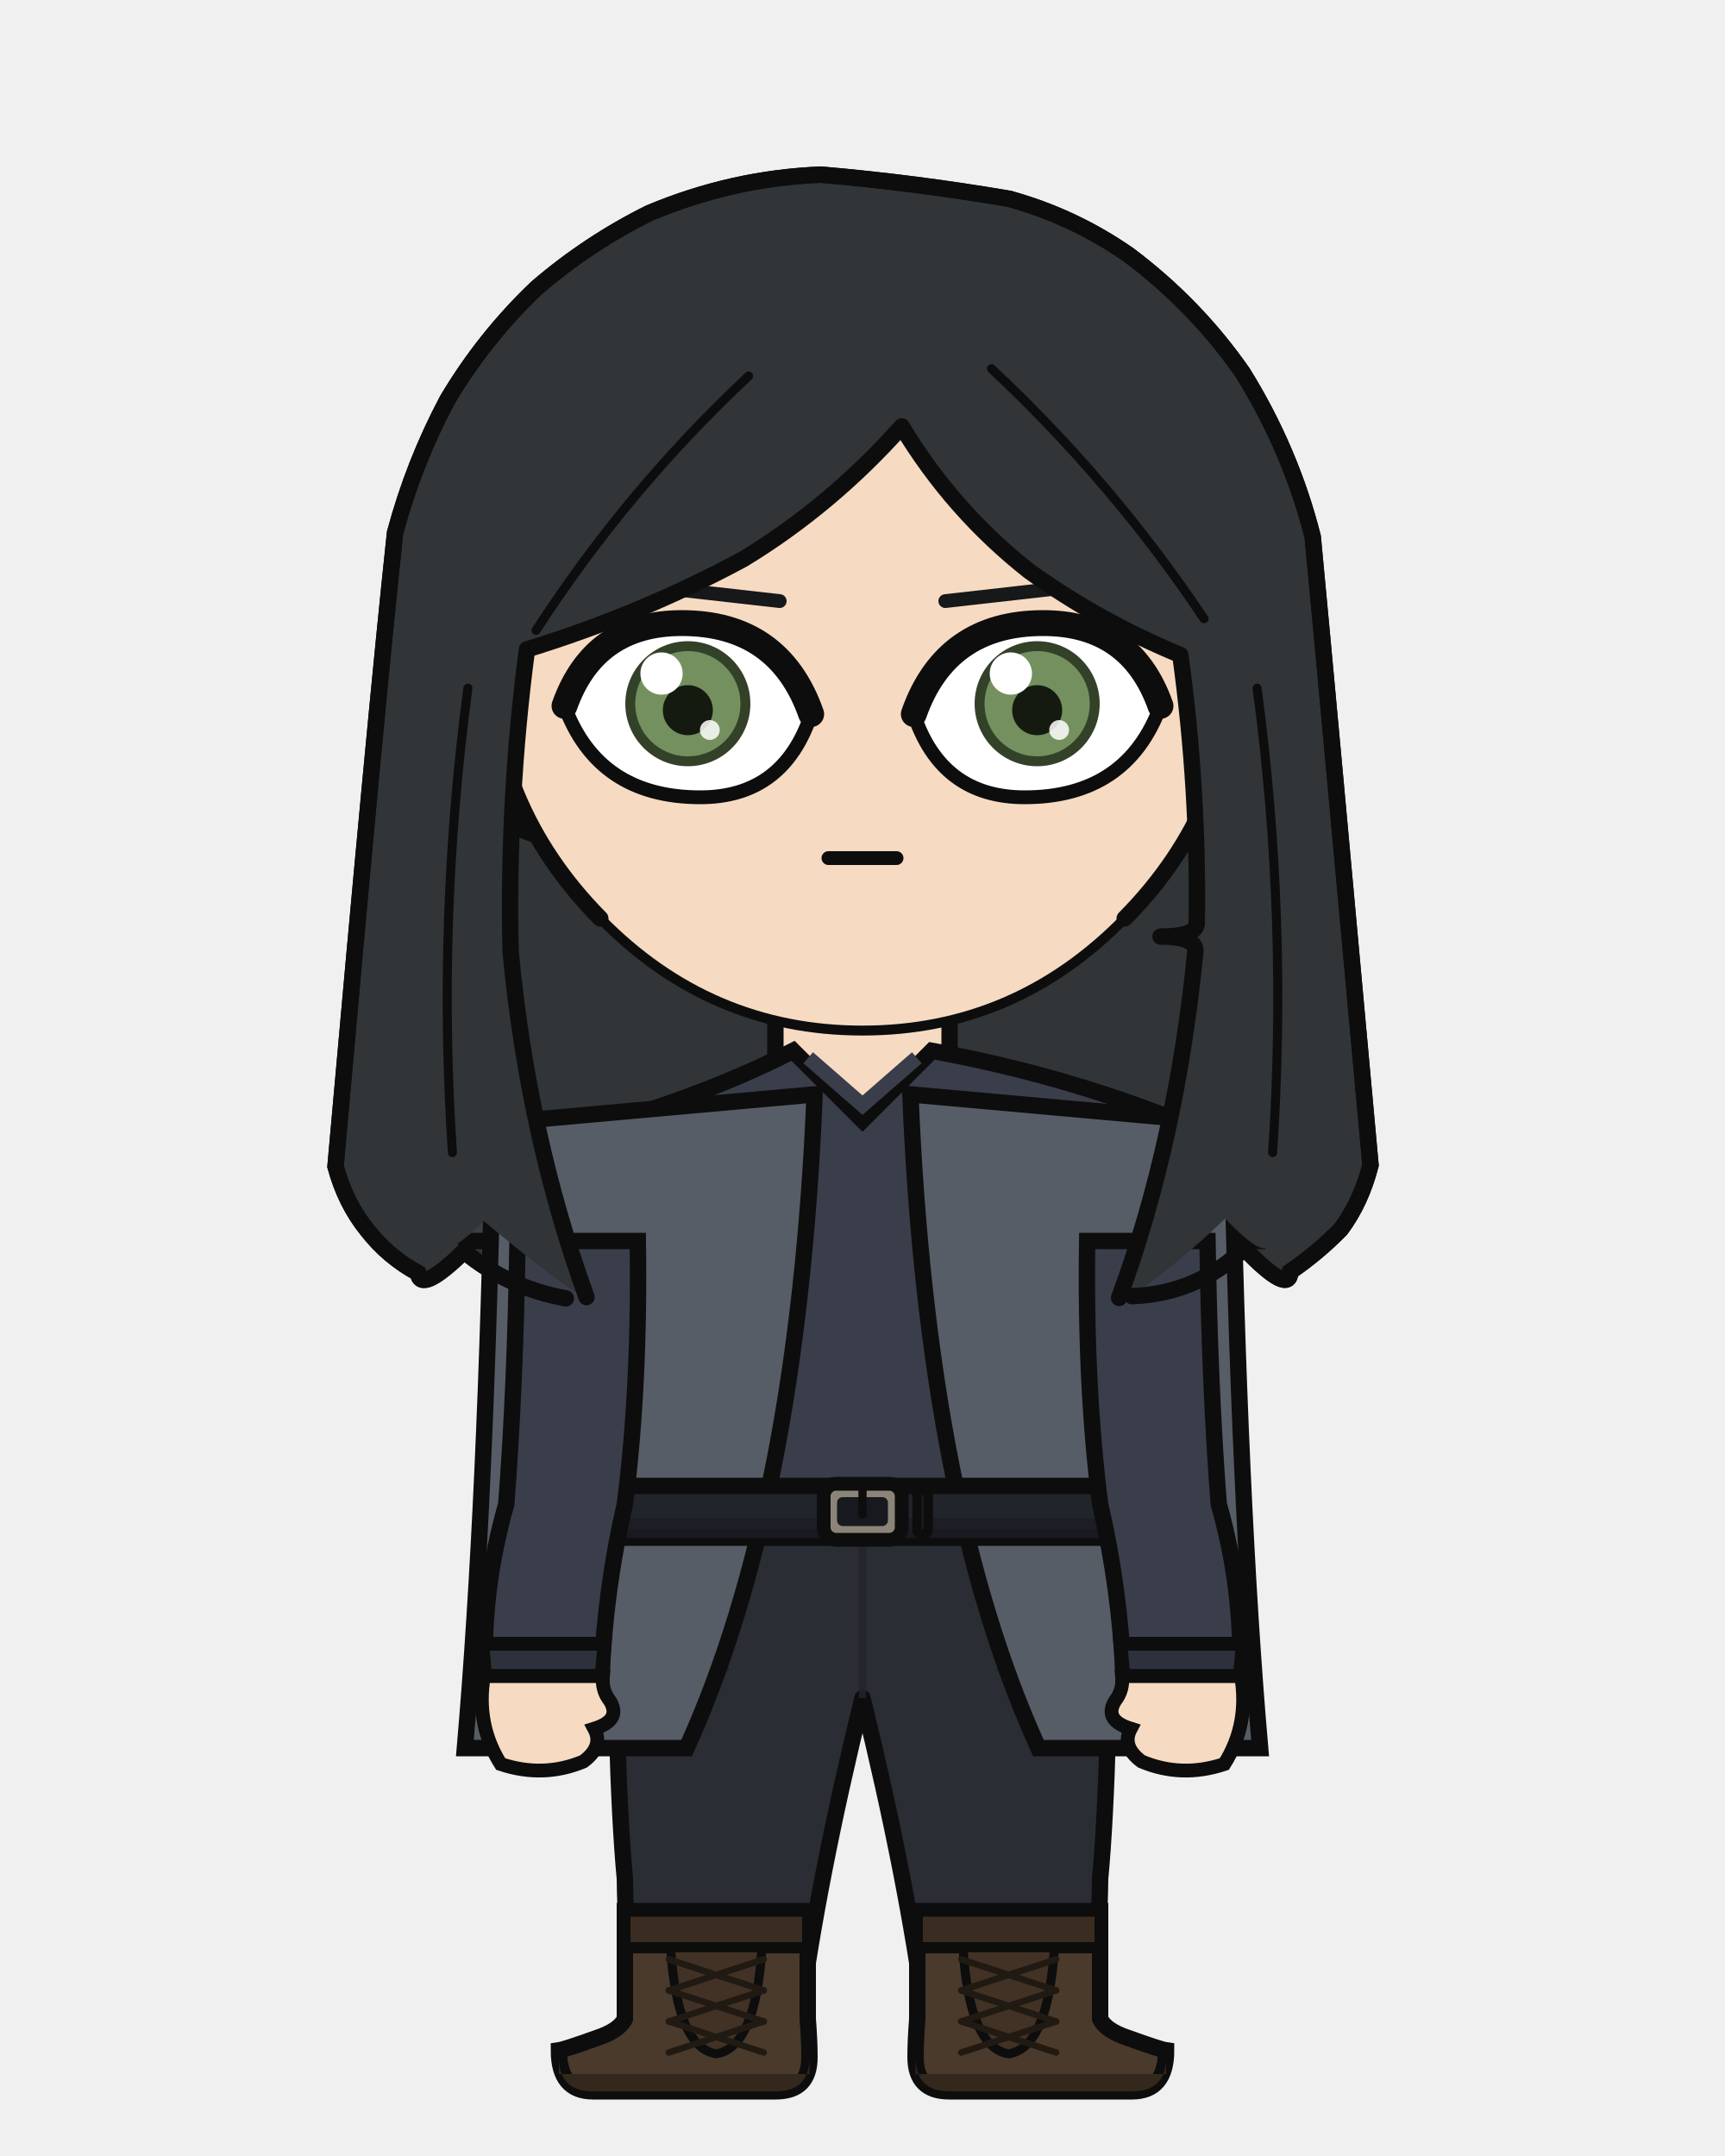
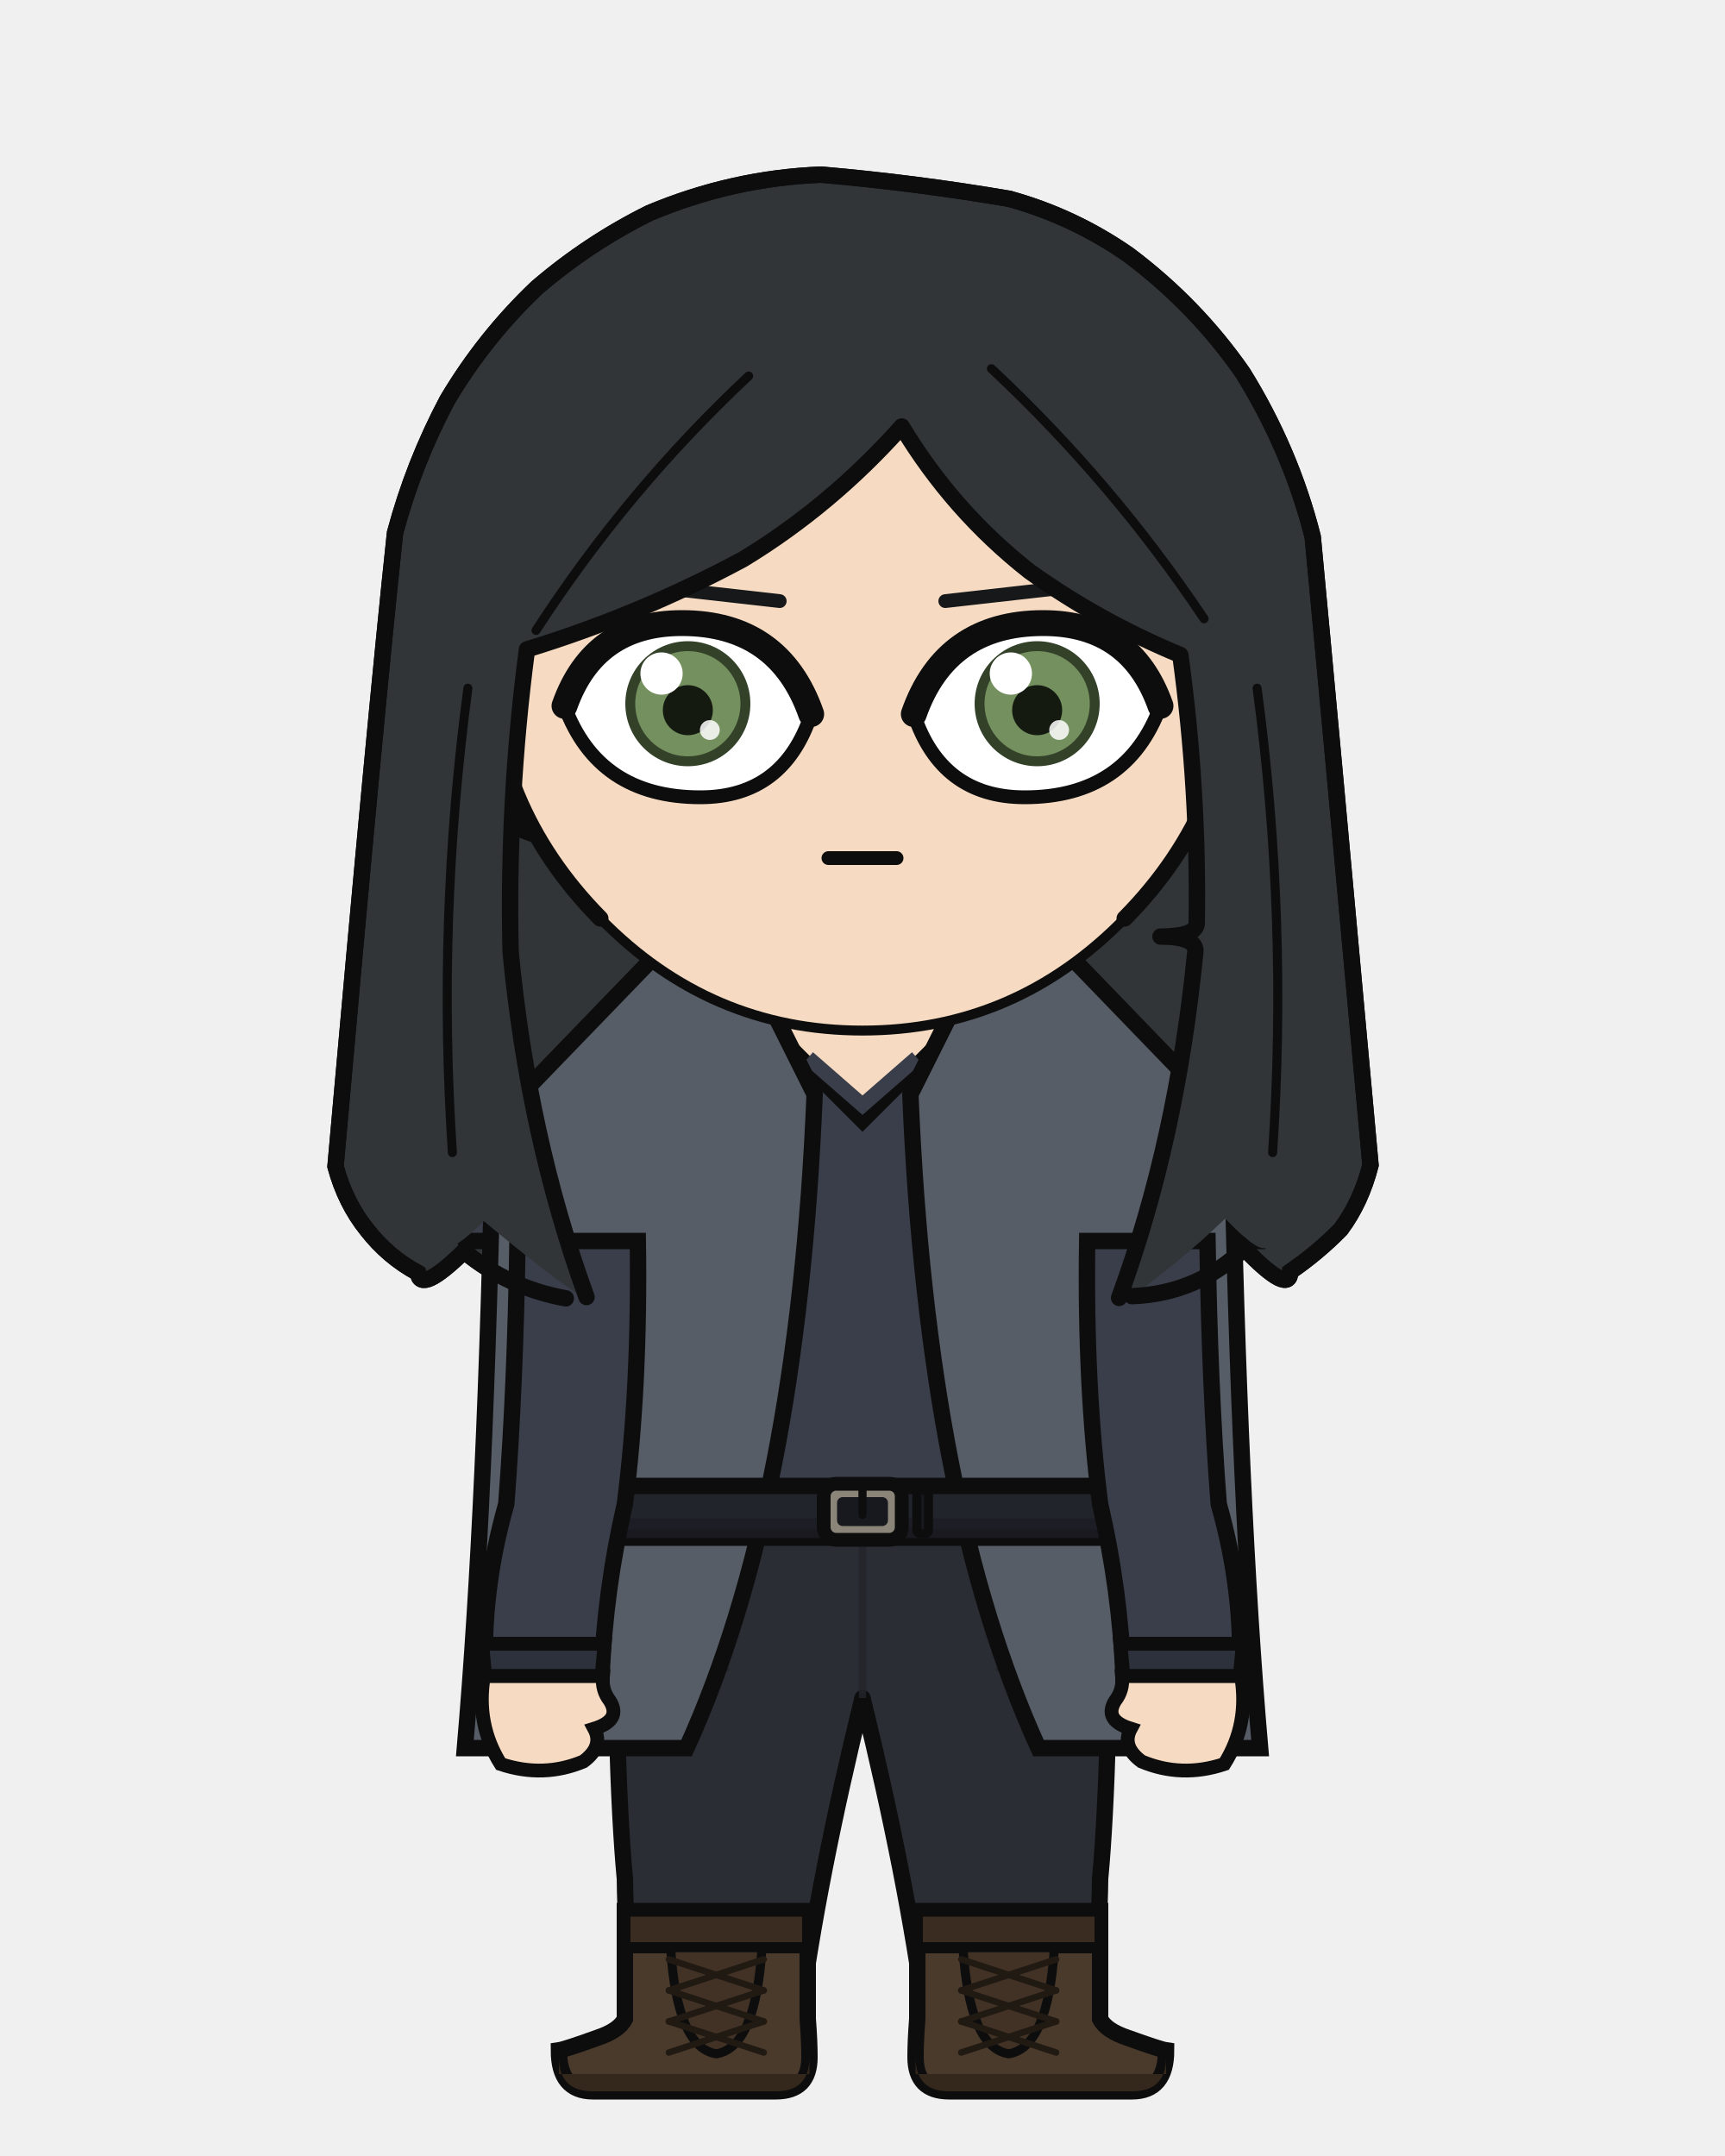
<svg xmlns="http://www.w3.org/2000/svg" width="400" height="500" viewBox="0 0 400 500">
  <defs>
    <clipPath id="hair-front">
      <path d="M 136.0 300.8 Q 122.5 263.6 118.4 220.7 Q 117.6 185.4 122.2 150.6 Q 148.3 142.6 172.3 129.7 Q 192.7 117.3 209.1 98.9 Q 220.9 118.5 238.7 132.5 Q 254.9 144.1 273.7 151.9 Q 278.0 183.2 277.5 214.3 Q 277.1 217.2 269.1 217.2 Q 277.2 217.2 277.2 220.5 Q 272.9 264.5 259.5 301.0 Q 261.0 300.8 262.5 300.6 Q 273.8 292.5 284.1 282.6 Q 294.1 293.0 294.2 287.7 Q 300.2 283.6 305.3 278.3 Q 309.9 272.4 311.9 264.2 Q 302.8 164.0 299.2 125.8 Q 294.3 106.7 283.8 89.7 Q 273.4 74.7 258.6 63.6 Q 246.5 55.2 232.3 51.3 Q 211.7 47.8 190.9 46.0 Q 171.4 46.7 153.1 54.4 Q 139.7 61.1 128.3 70.9 Q 116.6 81.9 108.5 95.6 Q 101.1 109.6 97.0 124.9 Q 92.7 164.7 84.0 264.5 Q 86.1 272.5 90.8 278.4 Q 95.5 284.5 102.1 287.9 Q 102.6 292.6 112.2 283.2 Q 133.6 301.0 136.0 300.8 Z" />
    </clipPath>
  </defs>
  <path d="M 131.2 301.1 Q 117.9 298.7 107.6 290.2 Q 97.5 300.1 96.9 295.2 Q 90.0 291.5 85.1 285.2 Q 80.1 279.0 77.8 270.5 Q 87.1 165.5 91.6 123.6 Q 95.9 107.5 103.7 92.8 Q 112.3 78.3 124.5 66.7 Q 136.5 56.4 150.6 49.4 Q 169.9 41.3 190.4 40.5 Q 212.3 42.4 234.0 46.1 Q 248.9 50.2 261.7 59.1 Q 277.3 70.8 288.2 86.5 Q 299.3 104.4 304.4 124.5 Q 308.2 164.7 317.8 270.2 Q 315.6 278.8 310.9 285.1 Q 305.5 290.6 299.2 294.9 Q 299.1 300.5 288.5 289.5 Q 277.7 300.0 262.5 300.6 Q 196.8 315.2 131.2 301.1 Z" fill="#313538" />
  <path d="M 131.2 301.1 Q 117.9 298.7 107.6 290.2 Q 97.5 300.1 96.9 295.2 Q 90.0 291.5 85.1 285.2 Q 80.1 279.0 77.8 270.5 Q 87.1 165.5 91.6 123.6 Q 95.9 107.5 103.7 92.8 Q 112.3 78.3 124.5 66.7 Q 136.5 56.4 150.6 49.4 Q 169.9 41.3 190.4 40.5 Q 212.3 42.4 234.0 46.1 Q 248.9 50.2 261.7 59.1 Q 277.3 70.8 288.2 86.5 Q 299.3 104.4 304.4 124.5 Q 308.2 164.7 317.8 270.2 Q 315.6 278.8 310.9 285.1 Q 305.5 290.6 299.2 294.9 Q 299.1 300.5 288.5 289.5 Q 277.7 300.0 262.5 300.6 Q 196.8 315.2 131.2 301.1 Z" fill="none" stroke="#0d0d0d" stroke-width="3.8" stroke-linecap="round" stroke-linejoin="round" />
  <rect x="179.8" y="225.4" width="40.3" height="40.5" rx="14.1" fill="#f6dbc2" />
  <line x1="179.8" y1="225.4" x2="179.8" y2="265.9" stroke="#0d0d0d" stroke-width="3.8" />
  <line x1="220.2" y1="225.4" x2="220.2" y2="265.9" stroke="#0d0d0d" stroke-width="3.8" />
  <path d="M 142.5 350.6 L 257.5 350.6 Q 257.5 410.2 255.1 435.7 Q 255.0 447.1 253.2 468.2 L 214.6 468.2 Q 210.3 435.7 200.0 393.8 Q 189.7 435.7 185.4 468.2 L 146.8 468.2 Q 145.0 447.1 144.9 435.7 Q 142.5 410.2 142.5 350.6 Z" fill="#2b2d34" stroke="#0d0d0d" stroke-width="3.8" stroke-linejoin="round" />
  <line x1="200.0" y1="355.8" x2="200.0" y2="393.8" stroke="#22242a" stroke-width="1.7" opacity="0.8" />
  <path d="M 144.9 357.5 Q 156.7 370.5 168.5 387.7" fill="none" stroke="#22242a" stroke-width="1.7" opacity="0.8" />
  <path d="M 255.1 357.5 Q 243.3 370.5 231.5 387.7" fill="none" stroke="#22242a" stroke-width="1.7" opacity="0.8" />
  <path d="M 187.3 443.2 L 187.3 468.2 Q 187.7 473.3 187.7 477.1 Q 187.7 485.0 179.9 485.0 L 137.5 485.0 Q 129.6 485.0 129.6 475.5 Q 131.0 475.3 138.5 472.6 Q 143.6 470.9 144.9 468.2 L 144.9 443.2 Z" fill="#4a3a2c" stroke="#0d0d0d" stroke-width="3.8" />
  <path d="M 187.7 481.0 L 129.6 481.0 L 129.6 477.1 Q 129.6 485.0 137.5 485.0 L 179.9 485.0 Q 187.7 485.0 187.7 477.1 Z" fill="#34281d" />
  <rect x="144.9" y="443.2" width="42.4" height="8.5" fill="#3a2c20" stroke="#0d0d0d" stroke-width="2.6" />
  <path d="M 155.5 451.7 L 176.7 451.7 Q 175.2 474.9 166.1 476.3 Q 157.0 474.9 155.5 451.7 Z" fill="#413225" stroke="#0d0d0d" stroke-width="2.1" />
  <line x1="177.1" y1="454.4" x2="155.1" y2="461.6" stroke="#211a13" stroke-width="1.5" stroke-linecap="round" />
  <line x1="155.1" y1="454.4" x2="177.1" y2="461.6" stroke="#211a13" stroke-width="1.5" stroke-linecap="round" />
  <line x1="177.1" y1="461.6" x2="155.1" y2="468.8" stroke="#211a13" stroke-width="1.5" stroke-linecap="round" />
  <line x1="155.1" y1="461.6" x2="177.1" y2="468.8" stroke="#211a13" stroke-width="1.5" stroke-linecap="round" />
  <line x1="177.1" y1="468.8" x2="155.1" y2="476.0" stroke="#211a13" stroke-width="1.5" stroke-linecap="round" />
  <line x1="155.1" y1="468.8" x2="177.1" y2="476.0" stroke="#211a13" stroke-width="1.5" stroke-linecap="round" />
  <path d="M 212.7 443.2 L 212.7 468.2 Q 212.3 473.3 212.3 477.1 Q 212.3 485.0 220.1 485.0 L 262.5 485.0 Q 270.4 485.0 270.4 475.5 Q 269.0 475.3 261.5 472.6 Q 256.4 470.9 255.1 468.2 L 255.1 443.2 Z" fill="#4a3a2c" stroke="#0d0d0d" stroke-width="3.8" />
  <path d="M 212.3 481.0 L 270.4 481.0 L 270.4 477.1 Q 270.4 485.0 262.5 485.0 L 220.1 485.0 Q 212.3 485.0 212.3 477.1 Z" fill="#34281d" />
  <rect x="212.7" y="443.2" width="42.4" height="8.5" fill="#3a2c20" stroke="#0d0d0d" stroke-width="2.6" />
  <path d="M 223.3 451.7 L 244.5 451.7 Q 243.0 474.9 233.9 476.3 Q 224.8 474.9 223.3 451.7 Z" fill="#413225" stroke="#0d0d0d" stroke-width="2.1" />
  <line x1="244.9" y1="454.4" x2="222.9" y2="461.6" stroke="#211a13" stroke-width="1.5" stroke-linecap="round" />
  <line x1="222.9" y1="454.4" x2="244.9" y2="461.6" stroke="#211a13" stroke-width="1.5" stroke-linecap="round" />
  <line x1="244.9" y1="461.6" x2="222.9" y2="468.8" stroke="#211a13" stroke-width="1.5" stroke-linecap="round" />
  <line x1="222.9" y1="461.6" x2="244.9" y2="468.8" stroke="#211a13" stroke-width="1.5" stroke-linecap="round" />
  <line x1="244.9" y1="468.8" x2="222.9" y2="476.0" stroke="#211a13" stroke-width="1.5" stroke-linecap="round" />
  <line x1="222.9" y1="468.8" x2="244.9" y2="476.0" stroke="#211a13" stroke-width="1.5" stroke-linecap="round" />
  <path d="M 183.9 243.7 Q 153.5 259.3 106.9 268.9 Q 104.1 279.3 107.9 287.8 L 122.9 287.8 Q 122.9 321.4 121.6 348.8 Q 120.8 349.8 120.8 350.6 L 279.2 350.6 Q 279.2 349.8 278.4 348.8 Q 277.1 321.4 277.1 287.8 L 292.1 287.8 Q 295.9 279.3 293.1 268.9 Q 257.7 251.3 216.1 243.7 L 200.0 259.8 Z" fill="#3a3e4a" stroke="#0d0d0d" stroke-width="3.8" />
  <path d="M 187.4 245.3 L 200.0 256.3 L 212.6 245.3" fill="none" stroke="#3a3e4a" stroke-width="3.4" />
-   <path d="M 188.9 253.8 L 114.4 260.5 Q 112.7 348.8 107.8 405.4 L 159.2 405.4 Q 185.0 348.8 188.9 253.8 Z" fill="#575d67" stroke="#0d0d0d" stroke-width="3.8" />
-   <path d="M 211.1 253.8 L 285.6 260.5 Q 287.3 348.8 292.2 405.4 L 240.8 405.4 Q 215.0 348.8 211.1 253.8 Z" fill="#575d67" stroke="#0d0d0d" stroke-width="3.8" />
+   <path d="M 188.9 253.8 L 165.7 207.4 L 114.4 260.5 Q 112.7 348.8 107.8 405.4 L 159.2 405.4 Q 185.0 348.8 188.9 253.8 Z" fill="#575d67" stroke="#0d0d0d" stroke-width="3.8" />
+   <path d="M 211.1 253.8 L 234.3 207.4 L 285.6 260.5 Q 287.3 348.8 292.2 405.4 L 240.8 405.4 Q 215.0 348.8 211.1 253.8 Z" fill="#575d67" stroke="#0d0d0d" stroke-width="3.8" />
  <rect x="119.2" y="344.6" width="161.6" height="12.0" rx="2.2" fill="#22242c" stroke="#0d0d0d" stroke-width="3.8" />
  <rect x="119.2" y="352.1" width="161.6" height="4.6" rx="2.2" fill="#1b1c23" opacity="0.8" />
  <rect x="191.0" y="344.1" width="18.1" height="13.0" rx="2.9" fill="#8a8578" stroke="#0d0d0d" stroke-width="3.2" />
  <rect x="194.1" y="347.2" width="11.8" height="6.7" rx="1.3" fill="#17191f" />
  <line x1="200.0" y1="344.1" x2="200.0" y2="351.3" stroke="#0d0d0d" stroke-width="1.9" stroke-linecap="round" />
  <rect x="212.6" y="345.6" width="2.7" height="10.1" rx="0.8" fill="#17191f" stroke="#0d0d0d" stroke-width="2.1" />
  <path d="M 147.9 287.8 L 120.0 287.8 Q 119.5 321.4 117.4 348.8 Q 111.7 368.7 112.5 388.7 L 139.5 388.7 Q 140.3 368.7 144.9 348.8 Q 148.4 321.4 147.9 287.8 Z" fill="#3a3e4a" stroke="#0d0d0d" stroke-width="3.8" />
  <path d="M 111.8 381.2 L 140.2 381.2 L 139.5 388.7 L 112.5 388.7 Z" fill="#2d313b" stroke="#0d0d0d" stroke-width="3.2" />
  <path d="M 112.2 388.7 Q 110.3 399.9 116.1 409.1 Q 126.0 412.4 135.3 408.5 Q 140.0 405.0 137.8 400.9 Q 144.2 398.9 141.4 394.4 Q 139.5 392.0 139.8 388.7 Z" fill="#f6dbc2" stroke="#0d0d0d" stroke-width="3.2" />
  <path d="M 252.1 287.8 L 280.0 287.8 Q 280.5 321.4 282.6 348.8 Q 288.3 368.7 287.5 388.7 L 260.5 388.7 Q 259.7 368.7 255.1 348.8 Q 251.6 321.4 252.1 287.8 Z" fill="#3a3e4a" stroke="#0d0d0d" stroke-width="3.8" />
  <path d="M 259.8 381.2 L 288.2 381.2 L 287.5 388.7 L 260.5 388.7 Z" fill="#2d313b" stroke="#0d0d0d" stroke-width="3.2" />
  <path d="M 287.8 388.7 Q 289.7 399.9 283.9 409.1 Q 274.0 412.4 264.7 408.5 Q 260.0 405.0 262.2 400.9 Q 255.8 398.9 258.6 394.4 Q 260.5 392.0 260.2 388.7 Z" fill="#f6dbc2" stroke="#0d0d0d" stroke-width="3.2" />
  <path d="M 113.1 153.2 Q 108.1 153.5 104.9 158.7 Q 102.2 164.3 104.0 173.5 Q 106.7 180.0 110.7 184.8 Q 118.2 192.2 124.7 193.7 Z" fill="#f6dbc2" />
  <path d="M 113.1 153.2 Q 108.1 153.5 104.9 158.7 Q 102.2 164.3 104.0 173.5 Q 106.7 180.0 110.7 184.8 Q 118.2 192.2 124.7 193.7" fill="none" stroke="#0d0d0d" stroke-width="3.8" stroke-linecap="round" />
  <path d="M 106.6 169.6 Q 105.6 165.1 106.4 163.5 Q 107.3 162.5 108.9 163.7 Q 110.8 166.9 112.9 170.5 Q 110.9 170.6 112.6 178.1 Q 115.4 182.8 117.1 182.8" fill="none" stroke="#0d0d0d" stroke-width="2.1" stroke-linecap="round" />
  <path d="M 286.9 153.2 Q 291.9 153.5 295.1 158.7 Q 297.8 164.3 296.0 173.5 Q 293.3 180.0 289.3 184.8 Q 281.8 192.2 275.3 193.7 Z" fill="#f6dbc2" />
  <path d="M 286.9 153.2 Q 291.9 153.5 295.1 158.7 Q 297.8 164.3 296.0 173.5 Q 293.3 180.0 289.3 184.8 Q 281.8 192.2 275.3 193.7" fill="none" stroke="#0d0d0d" stroke-width="3.8" stroke-linecap="round" />
  <path d="M 293.4 169.6 Q 294.4 165.1 293.6 163.5 Q 292.7 162.5 291.1 163.7 Q 289.2 166.9 287.1 170.5 Q 289.1 170.6 287.4 178.1 Q 284.6 182.8 282.9 182.8" fill="none" stroke="#0d0d0d" stroke-width="2.1" stroke-linecap="round" />
  <path d="M 200.0 62.6 Q 236.1 62.6 261.6 88.3 Q 287.1 114.1 286.9 150.6 Q 286.4 187.1 260.8 213.0 Q 235.4 239.0 200.0 239.0 Q 164.6 239.0 139.2 213.0 Q 113.6 187.1 113.1 150.6 Q 112.9 114.1 138.4 88.3 Q 163.9 62.6 200.0 62.6 Z" fill="#f6dbc2" />
  <path d="M 139.2 213.0 Q 113.6 187.1 113.1 150.6 Q 112.9 114.1 138.4 88.3 Q 163.9 62.6 200.0 62.6 Q 236.1 62.6 261.6 88.3 Q 287.1 114.1 286.9 150.6 Q 286.4 187.1 260.8 213.0" fill="none" stroke="#0d0d0d" stroke-width="3.8" stroke-linecap="round" />
  <path d="M 260.8 213.0 Q 235.4 239.0 200.0 239.0 Q 164.6 239.0 139.2 213.0" fill="none" stroke="#0d0d0d" stroke-width="2.3" stroke-linecap="round" />
  <line x1="180.8" y1="139.4" x2="138.3" y2="134.6" stroke="#161819" stroke-width="3.2" stroke-linecap="round" />
  <defs>
    <clipPath id="eye-l">
      <path d="M 188.1 165.6 Q 180.7 144.5 158.1 144.5 Q 137.7 144.5 130.9 163.7 Q 138.7 184.9 162.4 184.9 Q 181.7 184.9 188.1 165.6 Z" />
    </clipPath>
  </defs>
  <path d="M 188.1 165.6 Q 180.7 144.5 158.1 144.5 Q 137.7 144.5 130.9 163.7 Q 138.7 184.9 162.4 184.9 Q 181.7 184.9 188.1 165.6 Z" fill="white" stroke="#0d0d0d" stroke-width="3.2" />
  <g clip-path="url(#eye-l)">
    <circle cx="159.5" cy="163.2" r="14.5" fill="#334129" />
    <circle cx="159.5" cy="163.2" r="12.2" fill="#74905e" />
    <circle cx="159.5" cy="164.7" r="5.8" fill="#141a10" />
    <circle cx="153.4" cy="156.2" r="4.9" fill="white" />
    <circle cx="164.6" cy="169.3" r="2.3" fill="white" opacity="0.85" />
  </g>
  <path d="M 188.1 165.6 Q 180.7 144.5 158.1 144.5 Q 137.7 144.5 130.9 163.7" fill="none" stroke="#0d0d0d" stroke-width="6.0" stroke-linecap="round" />
  <line x1="219.2" y1="139.4" x2="261.7" y2="134.6" stroke="#161819" stroke-width="3.2" stroke-linecap="round" />
  <defs>
    <clipPath id="eye-r">
      <path d="M 211.9 165.6 Q 219.3 144.5 241.9 144.5 Q 262.3 144.5 269.1 163.7 Q 261.3 184.9 237.6 184.9 Q 218.3 184.9 211.9 165.6 Z" />
    </clipPath>
  </defs>
  <path d="M 211.9 165.6 Q 219.3 144.5 241.9 144.5 Q 262.3 144.5 269.1 163.7 Q 261.3 184.9 237.6 184.9 Q 218.3 184.9 211.9 165.6 Z" fill="white" stroke="#0d0d0d" stroke-width="3.2" />
  <g clip-path="url(#eye-r)">
    <circle cx="240.5" cy="163.2" r="14.5" fill="#334129" />
    <circle cx="240.5" cy="163.2" r="12.2" fill="#74905e" />
    <circle cx="240.5" cy="164.7" r="5.8" fill="#141a10" />
    <circle cx="234.4" cy="156.2" r="4.9" fill="white" />
    <circle cx="245.6" cy="169.3" r="2.3" fill="white" opacity="0.85" />
  </g>
  <path d="M 211.9 165.6 Q 219.3 144.5 241.9 144.5 Q 262.3 144.5 269.1 163.7" fill="none" stroke="#0d0d0d" stroke-width="6.0" stroke-linecap="round" />
  <path d="M 192.1 199.0 Q 200.0 199.0 207.9 199.0" fill="none" stroke="#0d0d0d" stroke-width="3.2" stroke-linecap="round" />
  <path d="M 136.0 300.8 Q 122.5 263.6 118.4 220.7 Q 117.6 185.4 122.2 150.6 Q 148.3 142.6 172.3 129.7 Q 192.7 117.3 209.1 98.9 Q 220.9 118.5 238.7 132.5 Q 254.9 144.1 273.7 151.9 Q 278.0 183.2 277.5 214.3 Q 277.1 217.2 269.1 217.2 Q 277.2 217.2 277.2 220.5 Q 272.9 264.5 259.5 301.0 Q 261.0 300.8 262.5 300.6 Q 273.8 292.5 284.1 282.6 Q 294.1 293.0 294.2 287.7 Q 300.2 283.6 305.3 278.3 Q 309.9 272.4 311.9 264.2 Q 302.8 164.0 299.2 125.8 Q 294.3 106.7 283.8 89.7 Q 273.4 74.7 258.6 63.6 Q 246.5 55.2 232.3 51.3 Q 211.7 47.8 190.9 46.0 Q 171.4 46.7 153.1 54.4 Q 139.7 61.1 128.3 70.9 Q 116.6 81.9 108.5 95.6 Q 101.1 109.6 97.0 124.9 Q 92.7 164.7 84.0 264.5 Q 86.1 272.5 90.8 278.4 Q 95.5 284.5 102.1 287.9 Q 102.6 292.6 112.2 283.2 Q 133.6 301.0 136.0 300.8 Z" fill="#313538" />
  <path d="M 136.0 300.8 Q 122.5 263.6 118.4 220.7 Q 117.6 185.4 122.2 150.6 Q 148.3 142.6 172.3 129.7 Q 192.7 117.3 209.1 98.9 Q 220.9 118.5 238.7 132.5 Q 254.9 144.1 273.7 151.9 Q 278.0 183.2 277.5 214.3 Q 277.1 217.2 269.1 217.2 Q 277.2 217.2 277.2 220.5 Q 272.9 264.5 259.5 301.0" fill="none" stroke="#0d0d0d" stroke-width="3.8" stroke-linecap="round" stroke-linejoin="round" />
  <path d="M 262.5 300.6 Q 277.7 300.0 288.5 289.5 Q 299.1 300.5 299.2 294.9 Q 305.5 290.6 310.9 285.1 Q 315.6 278.8 317.8 270.2 Q 308.2 164.7 304.4 124.5 Q 299.3 104.4 288.2 86.5 Q 277.3 70.8 261.7 59.1 Q 248.9 50.2 234.0 46.1" fill="none" stroke="#0d0d0d" stroke-width="3.8" stroke-linecap="round" />
  <path d="M 131.2 301.1 Q 117.9 298.7 107.6 290.2 Q 97.5 300.1 96.9 295.2 Q 90.0 291.5 85.1 285.2 Q 80.1 279.0 77.8 270.5 Q 87.1 165.5 91.6 123.6 Q 95.9 107.5 103.7 92.8 Q 112.3 78.3 124.5 66.7 Q 136.5 56.4 150.6 49.4 Q 169.9 41.3 190.4 40.5 Q 212.3 42.4 234.0 46.1" fill="none" stroke="#0d0d0d" stroke-width="3.8" stroke-linecap="round" />
  <path d="M 173.6 87.2 Q 145.4 113.6 124.3 146.2" fill="none" stroke="#0d0d0d" stroke-width="2.1" stroke-linecap="round" clip-path="url(#hair-front)" />
  <path d="M 229.9 85.5 Q 258.1 111.9 279.2 143.5" fill="none" stroke="#0d0d0d" stroke-width="2.1" stroke-linecap="round" clip-path="url(#hair-front)" />
  <path d="M 108.5 159.6 Q 101.3 213.4 104.9 267.3" fill="none" stroke="#0d0d0d" stroke-width="2.1" stroke-linecap="round" clip-path="url(#hair-front)" />
  <path d="M 291.5 159.6 Q 298.7 213.4 295.1 267.3" fill="none" stroke="#0d0d0d" stroke-width="2.1" stroke-linecap="round" clip-path="url(#hair-front)" />
</svg>
